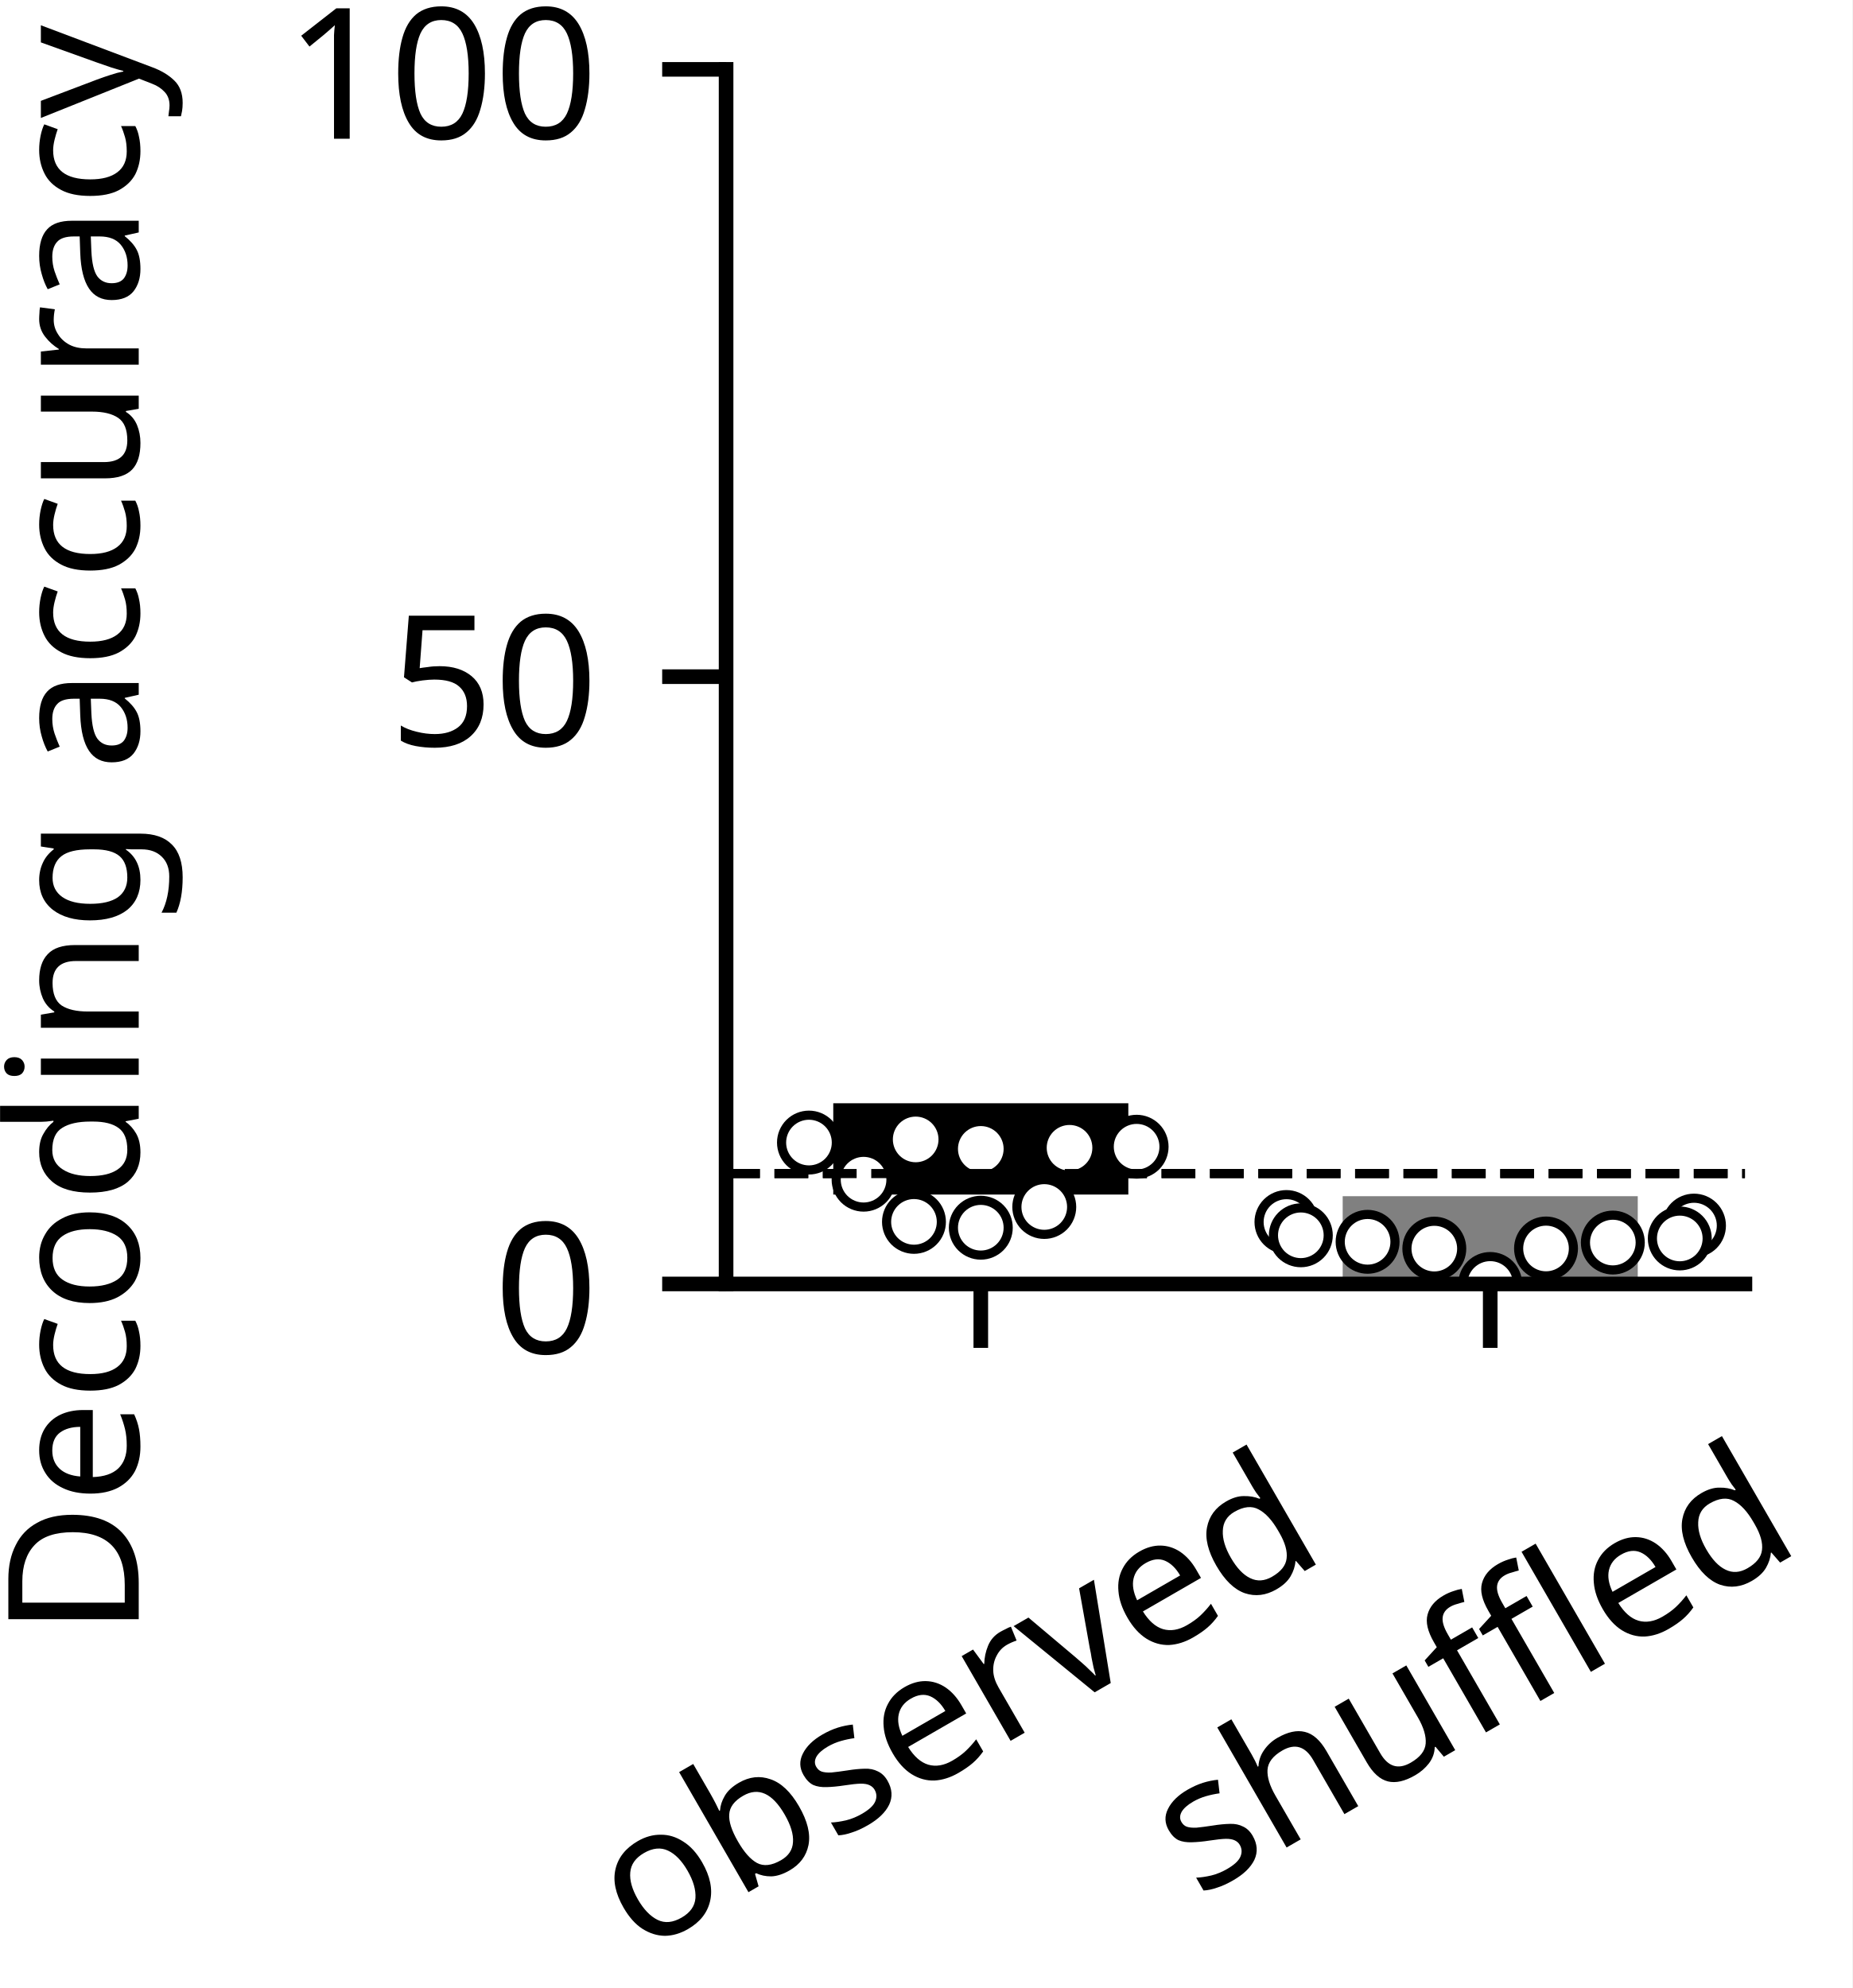
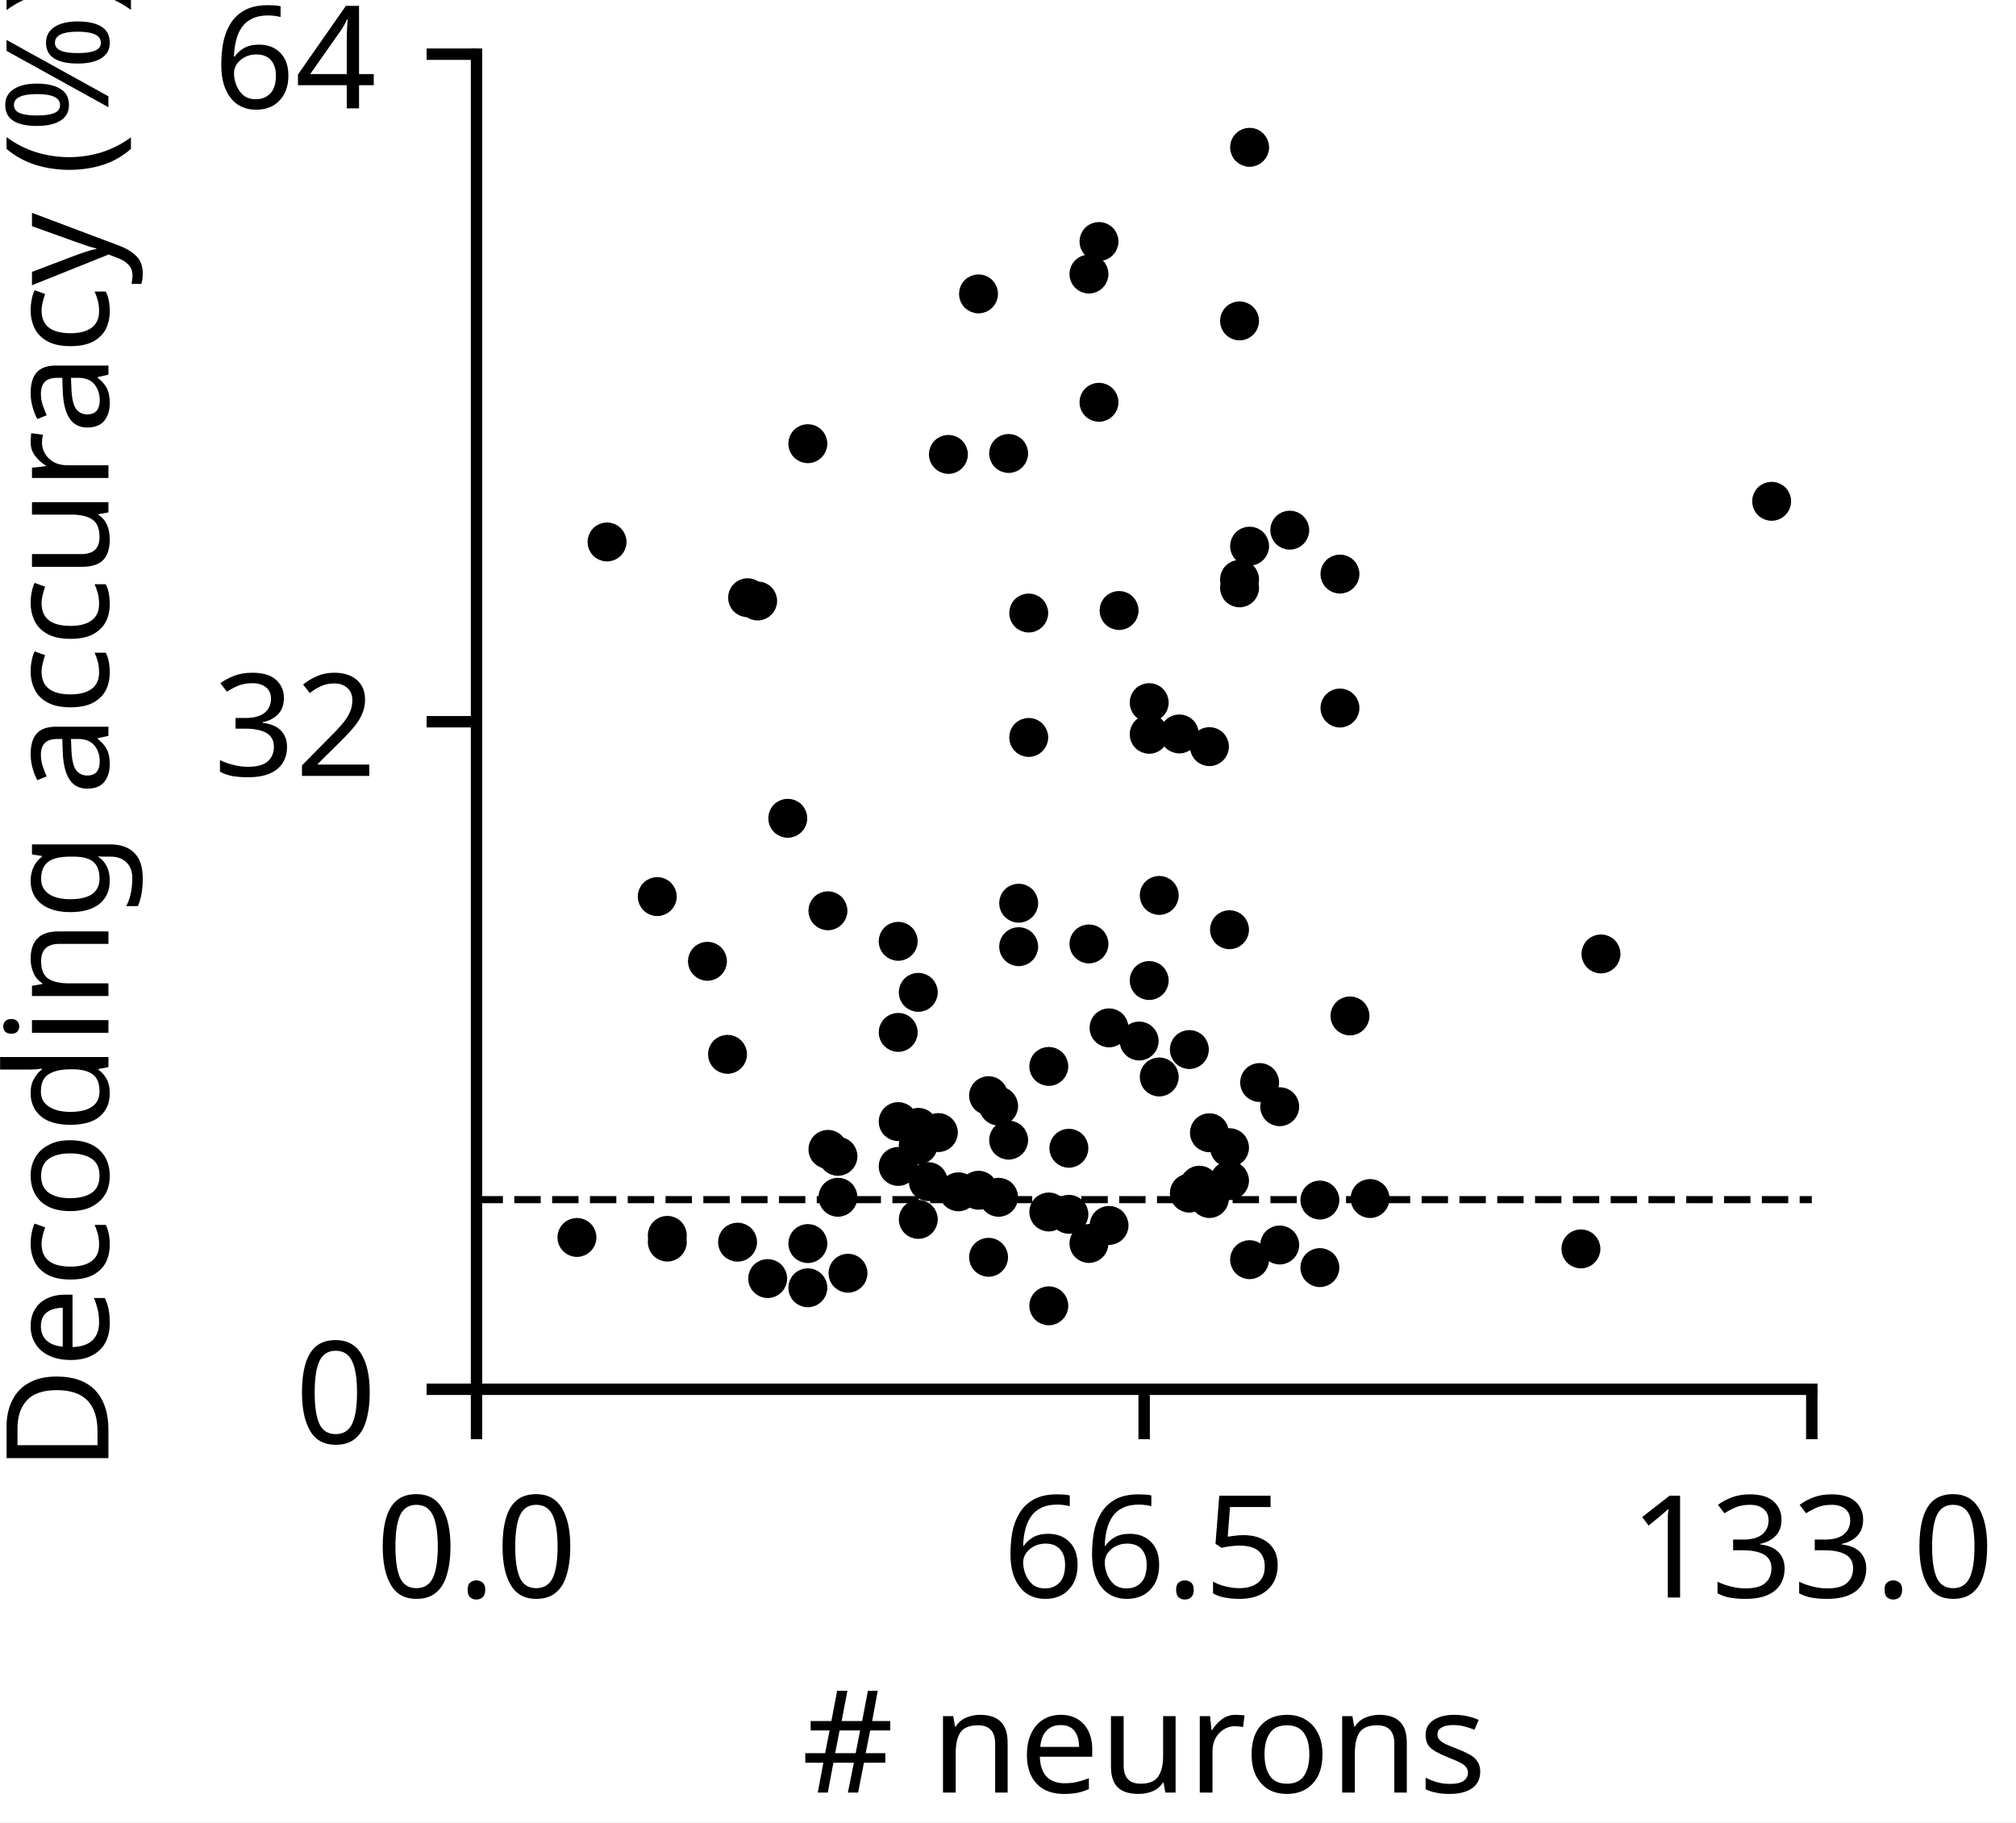
- <svg xmlns="http://www.w3.org/2000/svg" xmlns:xlink="http://www.w3.org/1999/xlink" width="101.444pt" height="108.889pt" viewBox="0 0 101.444 108.889" version="1.1">
+ <svg xmlns="http://www.w3.org/2000/svg" xmlns:xlink="http://www.w3.org/1999/xlink" width="141.317pt" height="127.755pt" viewBox="0 0 141.317 127.755" version="1.1">
  <defs>
    <style type="text/css">*{stroke-linejoin: round; stroke-linecap: butt}</style>
  </defs>
  <g id="figure_1">
    <g id="patch_1">
-       <path d="M 0 108.889  L 101.444 108.889  L 101.444 0  L 0 0  z " style="fill: #ffffff" />
+       <path d="M 0 127.755  L 141.317 127.755  L 141.317 0  L 0 0  z " style="fill: #ffffff" />
    </g>
    <g id="axes_1">
      <g id="patch_2">
-         <path d="M 39.766 70.327  L 95.566 70.327  L 95.566 3.799  L 39.766 3.799  z " style="fill: #ffffff" />
-       </g>
-       <g id="line2d_1">
-         <path d="M 48.136 62.928  L 59.296 62.928  " clip-path="url(#pd16d0bb813)" style="fill: none; stroke: #000000; stroke-width: 5; stroke-linecap: square" />
-       </g>
-       <g id="line2d_2">
-         <path d="M 76.036 68.018  L 87.196 68.018  " clip-path="url(#pd16d0bb813)" style="fill: none; stroke: #808080; stroke-width: 5; stroke-linecap: square" />
+         <path d="M 33.403 97.399  L 127.003 97.399  L 127.003 3.799  L 33.403 3.799  z " style="fill: #ffffff" />
+       </g>
+       <g id="PathCollection_1">
+         <defs>
+           <path id="m833bedb0de" d="M 0 0.866  C 0.23 0.866 0.45 0.775 0.612 0.612  C 0.775 0.45 0.866 0.23 0.866 0  C 0.866 -0.23 0.775 -0.45 0.612 -0.612  C 0.45 -0.775 0.23 -0.866 0 -0.866  C -0.23 -0.866 -0.45 -0.775 -0.612 -0.612  C -0.775 -0.45 -0.866 -0.23 -0.866 0  C -0.866 0.23 -0.775 0.45 -0.612 0.612  C -0.45 0.775 -0.23 0.866 0 0.866  z " style="stroke: #000000" />
+         </defs>
+         <g clip-path="url(#p3b170bcf22)">
+           <use xlink:href="#m833bedb0de" x="84.074" y="83.092" style="stroke: #000000" />
+           <use xlink:href="#m833bedb0de" x="74.925" y="85.132" style="stroke: #000000" />
+           <use xlink:href="#m833bedb0de" x="40.441" y="86.754" style="stroke: #000000" />
+           <use xlink:href="#m833bedb0de" x="79.851" y="72.983" style="stroke: #000000" />
+           <use xlink:href="#m833bedb0de" x="73.517" y="84.969" style="stroke: #000000" />
+           <use xlink:href="#m833bedb0de" x="69.295" y="88.145" style="stroke: #000000" />
+           <use xlink:href="#m833bedb0de" x="62.961" y="72.378" style="stroke: #000000" />
+           <use xlink:href="#m833bedb0de" x="62.961" y="81.775" style="stroke: #000000" />
+           <use xlink:href="#m833bedb0de" x="51.701" y="87.085" style="stroke: #000000" />
+           <use xlink:href="#m833bedb0de" x="92.519" y="88.868" style="stroke: #000000" />
+           <use xlink:href="#m833bedb0de" x="50.997" y="73.917" style="stroke: #000000" />
+           <use xlink:href="#m833bedb0de" x="64.369" y="80.268" style="stroke: #000000" />
+           <use xlink:href="#m833bedb0de" x="58.035" y="80.58" style="stroke: #000000" />
+           <use xlink:href="#m833bedb0de" x="68.591" y="83.445" style="stroke: #000000" />
+           <use xlink:href="#m833bedb0de" x="70.702" y="31.791" style="stroke: #000000" />
+           <use xlink:href="#m833bedb0de" x="84.778" y="84.025" style="stroke: #000000" />
+           <use xlink:href="#m833bedb0de" x="56.627" y="87.182" style="stroke: #000000" />
+           <use xlink:href="#m833bedb0de" x="76.332" y="87.176" style="stroke: #000000" />
+           <use xlink:href="#m833bedb0de" x="58.738" y="81.068" style="stroke: #000000" />
+           <use xlink:href="#m833bedb0de" x="80.555" y="68.741" style="stroke: #000000" />
+           <use xlink:href="#m833bedb0de" x="58.035" y="63.853" style="stroke: #000000" />
+           <use xlink:href="#m833bedb0de" x="59.442" y="89.262" style="stroke: #000000" />
+           <use xlink:href="#m833bedb0de" x="83.37" y="83.645" style="stroke: #000000" />
+           <use xlink:href="#m833bedb0de" x="73.517" y="74.764" style="stroke: #000000" />
+           <use xlink:href="#m833bedb0de" x="90.408" y="37.168" style="stroke: #000000" />
+           <use xlink:href="#m833bedb0de" x="70.702" y="79.932" style="stroke: #000000" />
+           <use xlink:href="#m833bedb0de" x="89.704" y="77.588" style="stroke: #000000" />
+           <use xlink:href="#m833bedb0de" x="74.925" y="80.501" style="stroke: #000000" />
+           <use xlink:href="#m833bedb0de" x="69.999" y="83.939" style="stroke: #000000" />
+           <use xlink:href="#m833bedb0de" x="93.926" y="40.246" style="stroke: #000000" />
+           <use xlink:href="#m833bedb0de" x="92.519" y="84.133" style="stroke: #000000" />
+           <use xlink:href="#m833bedb0de" x="86.889" y="22.497" style="stroke: #000000" />
+           <use xlink:href="#m833bedb0de" x="65.072" y="82.84" style="stroke: #000000" />
+           <use xlink:href="#m833bedb0de" x="64.369" y="79.037" style="stroke: #000000" />
+           <use xlink:href="#m833bedb0de" x="110.817" y="87.557" style="stroke: #000000" />
+           <use xlink:href="#m833bedb0de" x="96.038" y="84.025" style="stroke: #000000" />
+           <use xlink:href="#m833bedb0de" x="80.555" y="51.479" style="stroke: #000000" />
+           <use xlink:href="#m833bedb0de" x="52.405" y="41.905" style="stroke: #000000" />
+           <use xlink:href="#m833bedb0de" x="58.738" y="83.937" style="stroke: #000000" />
+           <use xlink:href="#m833bedb0de" x="77.74" y="85.913" style="stroke: #000000" />
+           <use xlink:href="#m833bedb0de" x="62.961" y="78.633" style="stroke: #000000" />
+           <use xlink:href="#m833bedb0de" x="72.11" y="42.977" style="stroke: #000000" />
+           <use xlink:href="#m833bedb0de" x="84.778" y="79.414" style="stroke: #000000" />
+           <use xlink:href="#m833bedb0de" x="86.185" y="80.461" style="stroke: #000000" />
+           <use xlink:href="#m833bedb0de" x="124.188" y="35.145" style="stroke: #000000" />
+           <use xlink:href="#m833bedb0de" x="83.37" y="73.581" style="stroke: #000000" />
+           <use xlink:href="#m833bedb0de" x="71.406" y="66.369" style="stroke: #000000" />
+           <use xlink:href="#m833bedb0de" x="77.74" y="72.061" style="stroke: #000000" />
+           <use xlink:href="#m833bedb0de" x="77.036" y="16.932" style="stroke: #000000" />
+           <use xlink:href="#m833bedb0de" x="84.778" y="52.344" style="stroke: #000000" />
+           <use xlink:href="#m833bedb0de" x="87.593" y="10.327" style="stroke: #000000" />
+           <use xlink:href="#m833bedb0de" x="88.296" y="75.893" style="stroke: #000000" />
+           <use xlink:href="#m833bedb0de" x="80.555" y="49.259" style="stroke: #000000" />
+           <use xlink:href="#m833bedb0de" x="86.889" y="40.622" style="stroke: #000000" />
+           <use xlink:href="#m833bedb0de" x="71.406" y="63.321" style="stroke: #000000" />
+           <use xlink:href="#m833bedb0de" x="66.48" y="31.857" style="stroke: #000000" />
+           <use xlink:href="#m833bedb0de" x="82.666" y="51.455" style="stroke: #000000" />
+           <use xlink:href="#m833bedb0de" x="112.224" y="66.878" style="stroke: #000000" />
+           <use xlink:href="#m833bedb0de" x="78.444" y="42.8" style="stroke: #000000" />
+           <use xlink:href="#m833bedb0de" x="87.593" y="88.312" style="stroke: #000000" />
+           <use xlink:href="#m833bedb0de" x="67.184" y="83.554" style="stroke: #000000" />
+           <use xlink:href="#m833bedb0de" x="87.593" y="38.288" style="stroke: #000000" />
+           <use xlink:href="#m833bedb0de" x="77.036" y="28.203" style="stroke: #000000" />
+           <use xlink:href="#m833bedb0de" x="86.185" y="82.77" style="stroke: #000000" />
+           <use xlink:href="#m833bedb0de" x="46.775" y="87.079" style="stroke: #000000" />
+           <use xlink:href="#m833bedb0de" x="86.185" y="65.18" style="stroke: #000000" />
+           <use xlink:href="#m833bedb0de" x="76.332" y="19.213" style="stroke: #000000" />
+           <use xlink:href="#m833bedb0de" x="68.591" y="20.604" style="stroke: #000000" />
+           <use xlink:href="#m833bedb0de" x="56.627" y="31.105" style="stroke: #000000" />
+           <use xlink:href="#m833bedb0de" x="53.812" y="89.638" style="stroke: #000000" />
+           <use xlink:href="#m833bedb0de" x="76.332" y="66.177" style="stroke: #000000" />
+           <use xlink:href="#m833bedb0de" x="53.108" y="42.133" style="stroke: #000000" />
+           <use xlink:href="#m833bedb0de" x="93.926" y="49.637" style="stroke: #000000" />
+           <use xlink:href="#m833bedb0de" x="94.63" y="71.224" style="stroke: #000000" />
+           <use xlink:href="#m833bedb0de" x="73.517" y="91.547" style="stroke: #000000" />
+           <use xlink:href="#m833bedb0de" x="86.889" y="41.212" style="stroke: #000000" />
+           <use xlink:href="#m833bedb0de" x="64.369" y="69.571" style="stroke: #000000" />
+           <use xlink:href="#m833bedb0de" x="89.704" y="87.284" style="stroke: #000000" />
+           <use xlink:href="#m833bedb0de" x="62.961" y="65.993" style="stroke: #000000" />
+           <use xlink:href="#m833bedb0de" x="64.369" y="85.488" style="stroke: #000000" />
+           <use xlink:href="#m833bedb0de" x="72.11" y="51.699" style="stroke: #000000" />
+           <use xlink:href="#m833bedb0de" x="56.627" y="90.283" style="stroke: #000000" />
+           <use xlink:href="#m833bedb0de" x="69.295" y="76.816" style="stroke: #000000" />
+           <use xlink:href="#m833bedb0de" x="55.22" y="57.368" style="stroke: #000000" />
+           <use xlink:href="#m833bedb0de" x="46.775" y="86.609" style="stroke: #000000" />
+           <use xlink:href="#m833bedb0de" x="81.259" y="75.504" style="stroke: #000000" />
+           <use xlink:href="#m833bedb0de" x="42.552" y="37.996" style="stroke: #000000" />
+           <use xlink:href="#m833bedb0de" x="81.259" y="62.775" style="stroke: #000000" />
+           <use xlink:href="#m833bedb0de" x="65.776" y="79.401" style="stroke: #000000" />
+           <use xlink:href="#m833bedb0de" x="69.999" y="77.545" style="stroke: #000000" />
+           <use xlink:href="#m833bedb0de" x="49.59" y="67.393" style="stroke: #000000" />
+           <use xlink:href="#m833bedb0de" x="46.071" y="62.857" style="stroke: #000000" />
+         </g>
      </g>
      <g id="matplotlib.axis_1">
        <g id="xtick_1">
+           <g id="line2d_1">
+             <defs>
+               <path id="m358c1c0361" d="M 0 0  L 0 3.5  " style="stroke: #000000; stroke-width: 0.8" />
+             </defs>
+             <g>
+               <use xlink:href="#m358c1c0361" x="33.403" y="97.399" style="stroke: #000000; stroke-width: 0.8" />
+             </g>
+           </g>
+           <g id="text_1">
+             <text style="font: 10px 'sans-serif'; text-anchor: middle" x="33.403" y="111.998" transform="rotate(-0 33.40313 111.9977)">0.0</text>
+           </g>
+         </g>
+         <g id="xtick_2">
+           <g id="line2d_2">
+             <g>
+               <use xlink:href="#m358c1c0361" x="80.203" y="97.399" style="stroke: #000000; stroke-width: 0.8" />
+             </g>
+           </g>
+           <g id="text_2">
+             <text style="font: 10px 'sans-serif'; text-anchor: middle" x="80.203" y="111.998" transform="rotate(-0 80.20312 111.9977)">66.5</text>
+           </g>
+         </g>
+         <g id="xtick_3">
          <g id="line2d_3">
-             <defs>
-               <path id="m739e259ab6" d="M 0 0  L 0 3.5  " style="stroke: #000000; stroke-width: 0.8" />
-             </defs>
-             <g>
-               <use xlink:href="#m739e259ab6" x="53.716" y="70.327" style="stroke: #000000; stroke-width: 0.8" />
-             </g>
-           </g>
-           <g id="text_1">
-             <text style="font: 10px 'sans-serif'" transform="translate(35.02044 107.0881) rotate(-30)">observed</text>
-           </g>
-         </g>
-         <g id="xtick_2">
-           <g id="line2d_4">
-             <g>
-               <use xlink:href="#m739e259ab6" x="81.616" y="70.327" style="stroke: #000000; stroke-width: 0.8" />
-             </g>
-           </g>
-           <g id="text_2">
-             <text style="font: 10px 'sans-serif'" transform="translate(65.58617 104.01) rotate(-30)">shuffled</text>
-           </g>
+             <g>
+               <use xlink:href="#m358c1c0361" x="127.003" y="97.399" style="stroke: #000000; stroke-width: 0.8" />
+             </g>
+           </g>
+           <g id="text_3">
+             <text style="font: 10px 'sans-serif'; text-anchor: middle" x="127.003" y="111.998" transform="rotate(-0 127.0031 111.9977)">133.0</text>
+           </g>
+         </g>
+         <g id="text_4">
+           <text style="font: 10px 'sans-serif'; text-anchor: middle" x="80.203" y="125.676" transform="rotate(-0 80.20312 125.6758)"># neurons</text>
        </g>
      </g>
      <g id="matplotlib.axis_2">
        <g id="ytick_1">
+           <g id="line2d_4">
+             <defs>
+               <path id="mb02d3dcec9" d="M 0 0  L -3.5 0  " style="stroke: #000000; stroke-width: 0.8" />
+             </defs>
+             <g>
+               <use xlink:href="#mb02d3dcec9" x="33.403" y="97.399" style="stroke: #000000; stroke-width: 0.8" />
+             </g>
+           </g>
+           <g id="text_5">
+             <text style="font: 10px 'sans-serif'; text-anchor: end" x="26.403" y="101.198" transform="rotate(-0 26.40312 101.1984)">0</text>
+           </g>
+         </g>
+         <g id="ytick_2">
          <g id="line2d_5">
-             <defs>
-               <path id="m057e4d0260" d="M 0 0  L -3.5 0  " style="stroke: #000000; stroke-width: 0.8" />
-             </defs>
-             <g>
-               <use xlink:href="#m057e4d0260" x="39.766" y="70.327" style="stroke: #000000; stroke-width: 0.8" />
-             </g>
-           </g>
-           <g id="text_3">
-             <text style="font: 10px 'sans-serif'; text-anchor: end" x="32.766" y="74.126" transform="rotate(-0 32.76562 74.12644)">0</text>
-           </g>
-         </g>
-         <g id="ytick_2">
+             <g>
+               <use xlink:href="#mb02d3dcec9" x="33.403" y="50.599" style="stroke: #000000; stroke-width: 0.8" />
+             </g>
+           </g>
+           <g id="text_6">
+             <text style="font: 10px 'sans-serif'; text-anchor: end" x="26.403" y="54.398" transform="rotate(-0 26.40312 54.39844)">32</text>
+           </g>
+         </g>
+         <g id="ytick_3">
          <g id="line2d_6">
            <g>
-               <use xlink:href="#m057e4d0260" x="39.766" y="37.063" style="stroke: #000000; stroke-width: 0.8" />
-             </g>
-           </g>
-           <g id="text_4">
-             <text style="font: 10px 'sans-serif'; text-anchor: end" x="32.766" y="40.862" transform="rotate(-0 32.76562 40.86244)">50</text>
-           </g>
-         </g>
-         <g id="ytick_3">
-           <g id="line2d_7">
-             <g>
-               <use xlink:href="#m057e4d0260" x="39.766" y="3.799" style="stroke: #000000; stroke-width: 0.8" />
-             </g>
-           </g>
-           <g id="text_5">
-             <text style="font: 10px 'sans-serif'; text-anchor: end" x="32.766" y="7.598" transform="rotate(-0 32.76562 7.598437)">100</text>
-           </g>
-         </g>
-         <g id="text_6">
-           <text style="font: 10px 'sans-serif'; text-anchor: middle" x="7.598" y="37.063" transform="rotate(-90 7.598438 37.06322)">Decoding accuracy (%)</text>
-         </g>
-       </g>
-       <g id="line2d_8">
-         <path d="M 39.766 64.279  L 95.566 64.279  " clip-path="url(#pd16d0bb813)" style="fill: none; stroke-dasharray: 1.85,0.8; stroke-dashoffset: 0; stroke: #000000; stroke-width: 0.5" />
-       </g>
-       <g id="PathCollection_1">
-         <defs>
-           <path id="m6eb38b9c28" d="M 0 1.5  C 0.398 1.5 0.779 1.342 1.061 1.061  C 1.342 0.779 1.5 0.398 1.5 0  C 1.5 -0.398 1.342 -0.779 1.061 -1.061  C 0.779 -1.342 0.398 -1.5 0 -1.5  C -0.398 -1.5 -0.779 -1.342 -1.061 -1.061  C -1.342 -0.779 -1.5 -0.398 -1.5 0  C -1.5 0.398 -1.342 0.779 -1.061 1.061  C -0.779 1.342 -0.398 1.5 0 1.5  z " style="stroke: #000000; stroke-width: 0.5" />
-         </defs>
-         <g clip-path="url(#pd16d0bb813)">
-           <use xlink:href="#m6eb38b9c28" x="62.25" y="62.81" style="fill: #ffffff; stroke: #000000; stroke-width: 0.5" />
-           <use xlink:href="#m6eb38b9c28" x="50.15" y="62.41" style="fill: #ffffff; stroke: #000000; stroke-width: 0.5" />
-           <use xlink:href="#m6eb38b9c28" x="53.716" y="62.928" style="fill: #ffffff; stroke: #000000; stroke-width: 0.5" />
-           <use xlink:href="#m6eb38b9c28" x="47.296" y="64.615" style="fill: #ffffff; stroke: #000000; stroke-width: 0.5" />
-           <use xlink:href="#m6eb38b9c28" x="53.716" y="67.246" style="fill: #ffffff; stroke: #000000; stroke-width: 0.5" />
-           <use xlink:href="#m6eb38b9c28" x="44.305" y="62.582" style="fill: #ffffff; stroke: #000000; stroke-width: 0.5" />
-           <use xlink:href="#m6eb38b9c28" x="50.056" y="66.926" style="fill: #ffffff; stroke: #000000; stroke-width: 0.5" />
-           <use xlink:href="#m6eb38b9c28" x="58.576" y="62.868" style="fill: #ffffff; stroke: #000000; stroke-width: 0.5" />
-           <use xlink:href="#m6eb38b9c28" x="57.192" y="66.11" style="fill: #ffffff; stroke: #000000; stroke-width: 0.5" />
-         </g>
-       </g>
-       <g id="line2d_9">
-         <path d="M 39.766 64.279  L 95.566 64.279  " clip-path="url(#pd16d0bb813)" style="fill: none; stroke-dasharray: 1.85,0.8; stroke-dashoffset: 0; stroke: #000000; stroke-width: 0.5" />
-       </g>
-       <g id="PathCollection_2">
-         <g clip-path="url(#pd16d0bb813)">
-           <use xlink:href="#m6eb38b9c28" x="81.616" y="70.327" style="fill: #ffffff; stroke: #000000; stroke-width: 0.5" />
-           <use xlink:href="#m6eb38b9c28" x="92.776" y="67.13" style="fill: #ffffff; stroke: #000000; stroke-width: 0.5" />
-           <use xlink:href="#m6eb38b9c28" x="91.998" y="67.834" style="fill: #ffffff; stroke: #000000; stroke-width: 0.5" />
-           <use xlink:href="#m6eb38b9c28" x="84.672" y="68.383" style="fill: #ffffff; stroke: #000000; stroke-width: 0.5" />
-           <use xlink:href="#m6eb38b9c28" x="74.9" y="68.018" style="fill: #ffffff; stroke: #000000; stroke-width: 0.5" />
-           <use xlink:href="#m6eb38b9c28" x="70.456" y="66.934" style="fill: #ffffff; stroke: #000000; stroke-width: 0.5" />
-           <use xlink:href="#m6eb38b9c28" x="88.331" y="68.059" style="fill: #ffffff; stroke: #000000; stroke-width: 0.5" />
-           <use xlink:href="#m6eb38b9c28" x="71.244" y="67.661" style="fill: #ffffff; stroke: #000000; stroke-width: 0.5" />
-           <use xlink:href="#m6eb38b9c28" x="78.554" y="68.391" style="fill: #ffffff; stroke: #000000; stroke-width: 0.5" />
-         </g>
+               <use xlink:href="#mb02d3dcec9" x="33.403" y="3.799" style="stroke: #000000; stroke-width: 0.8" />
+             </g>
+           </g>
+           <g id="text_7">
+             <text style="font: 10px 'sans-serif'; text-anchor: end" x="26.403" y="7.598" transform="rotate(-0 26.40312 7.598437)">64</text>
+           </g>
+         </g>
+         <g id="text_8">
+           <text style="font: 10px 'sans-serif'; text-anchor: middle" x="7.598" y="50.599" transform="rotate(-90 7.598438 50.59922)">Decoding accuracy (%)</text>
+         </g>
+       </g>
+       <g id="line2d_7">
+         <path d="M 33.403 84.104  L 127.003 84.104  " clip-path="url(#p3b170bcf22)" style="fill: none; stroke-dasharray: 1.85,0.8; stroke-dashoffset: 0; stroke: #000000; stroke-width: 0.5" />
      </g>
      <g id="patch_3">
-         <path d="M 39.766 70.327  L 39.766 3.799  " style="fill: none; stroke: #000000; stroke-width: 0.8; stroke-linejoin: miter; stroke-linecap: square" />
+         <path d="M 33.403 97.399  L 33.403 3.799  " style="fill: none; stroke: #000000; stroke-width: 0.8; stroke-linejoin: miter; stroke-linecap: square" />
      </g>
      <g id="patch_4">
-         <path d="M 39.766 70.327  L 95.566 70.327  " style="fill: none; stroke: #000000; stroke-width: 0.8; stroke-linejoin: miter; stroke-linecap: square" />
+         <path d="M 33.403 97.399  L 127.003 97.399  " style="fill: none; stroke: #000000; stroke-width: 0.8; stroke-linejoin: miter; stroke-linecap: square" />
      </g>
    </g>
  </g>
  <defs>
-     <clipPath id="pd16d0bb813">
-       <rect x="39.766" y="3.799" width="55.8" height="66.528" />
+     <clipPath id="p3b170bcf22">
+       <rect x="33.403" y="3.799" width="93.6" height="93.6" />
    </clipPath>
  </defs>
</svg>
